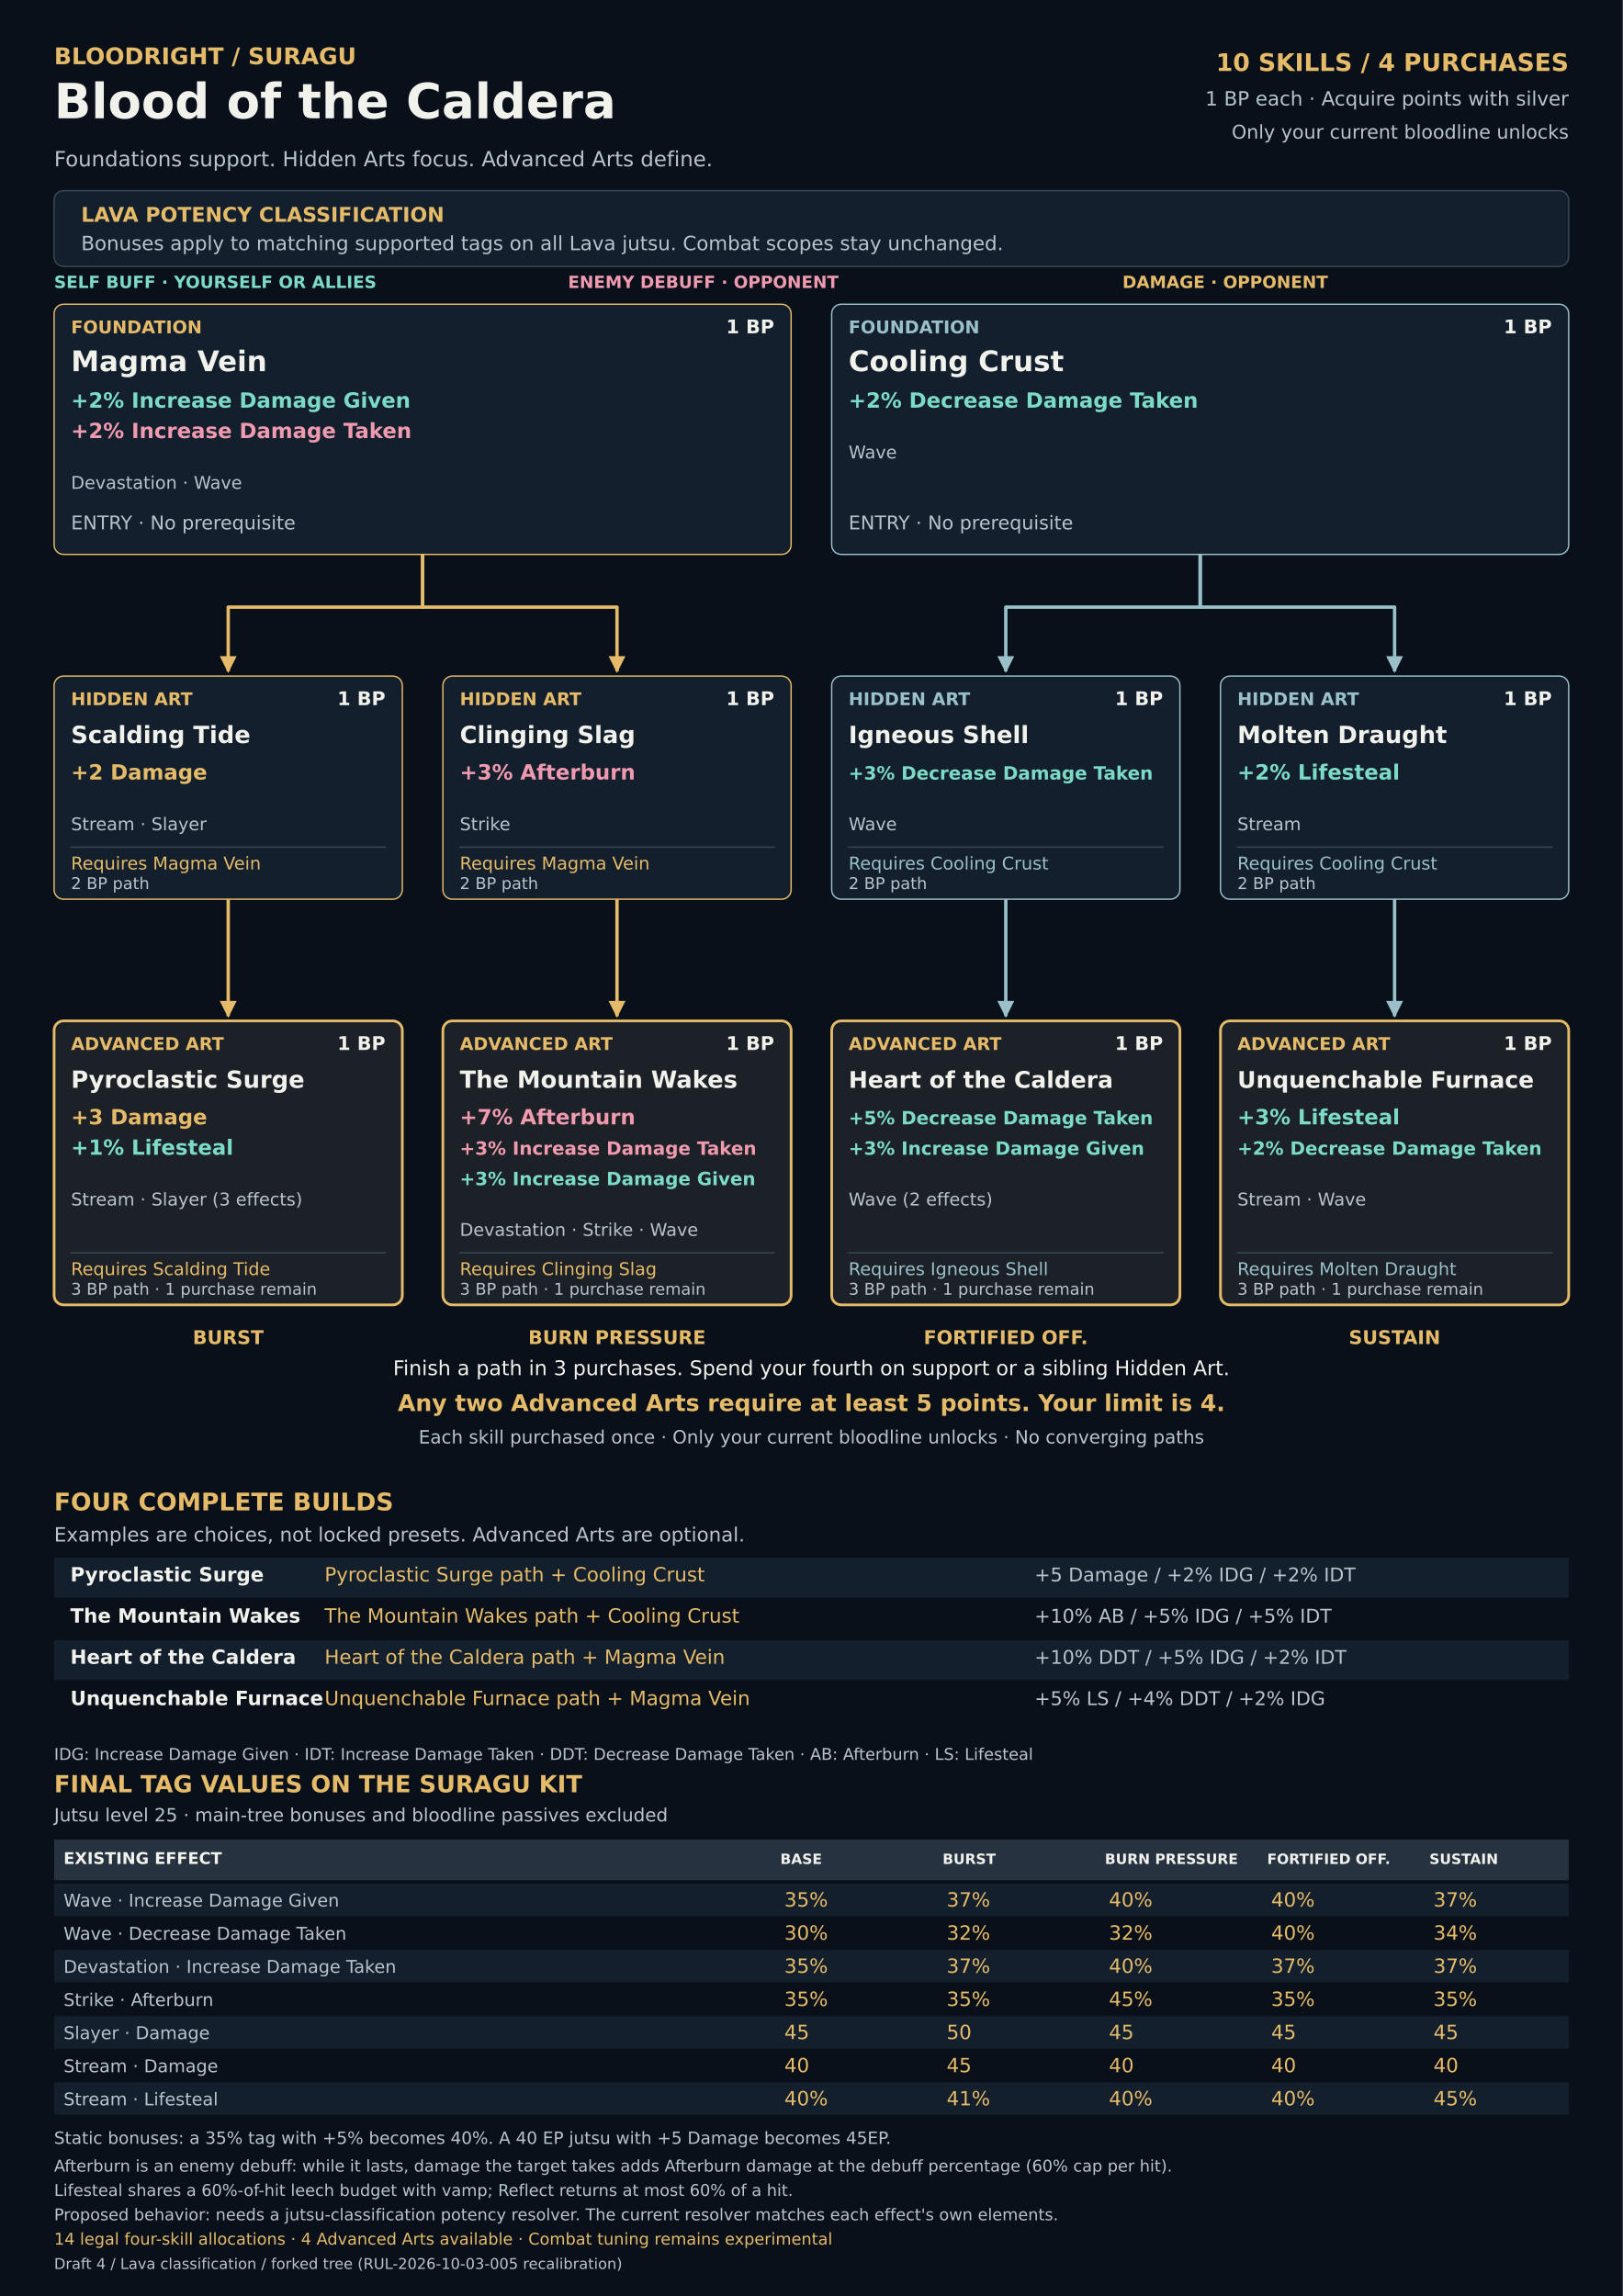
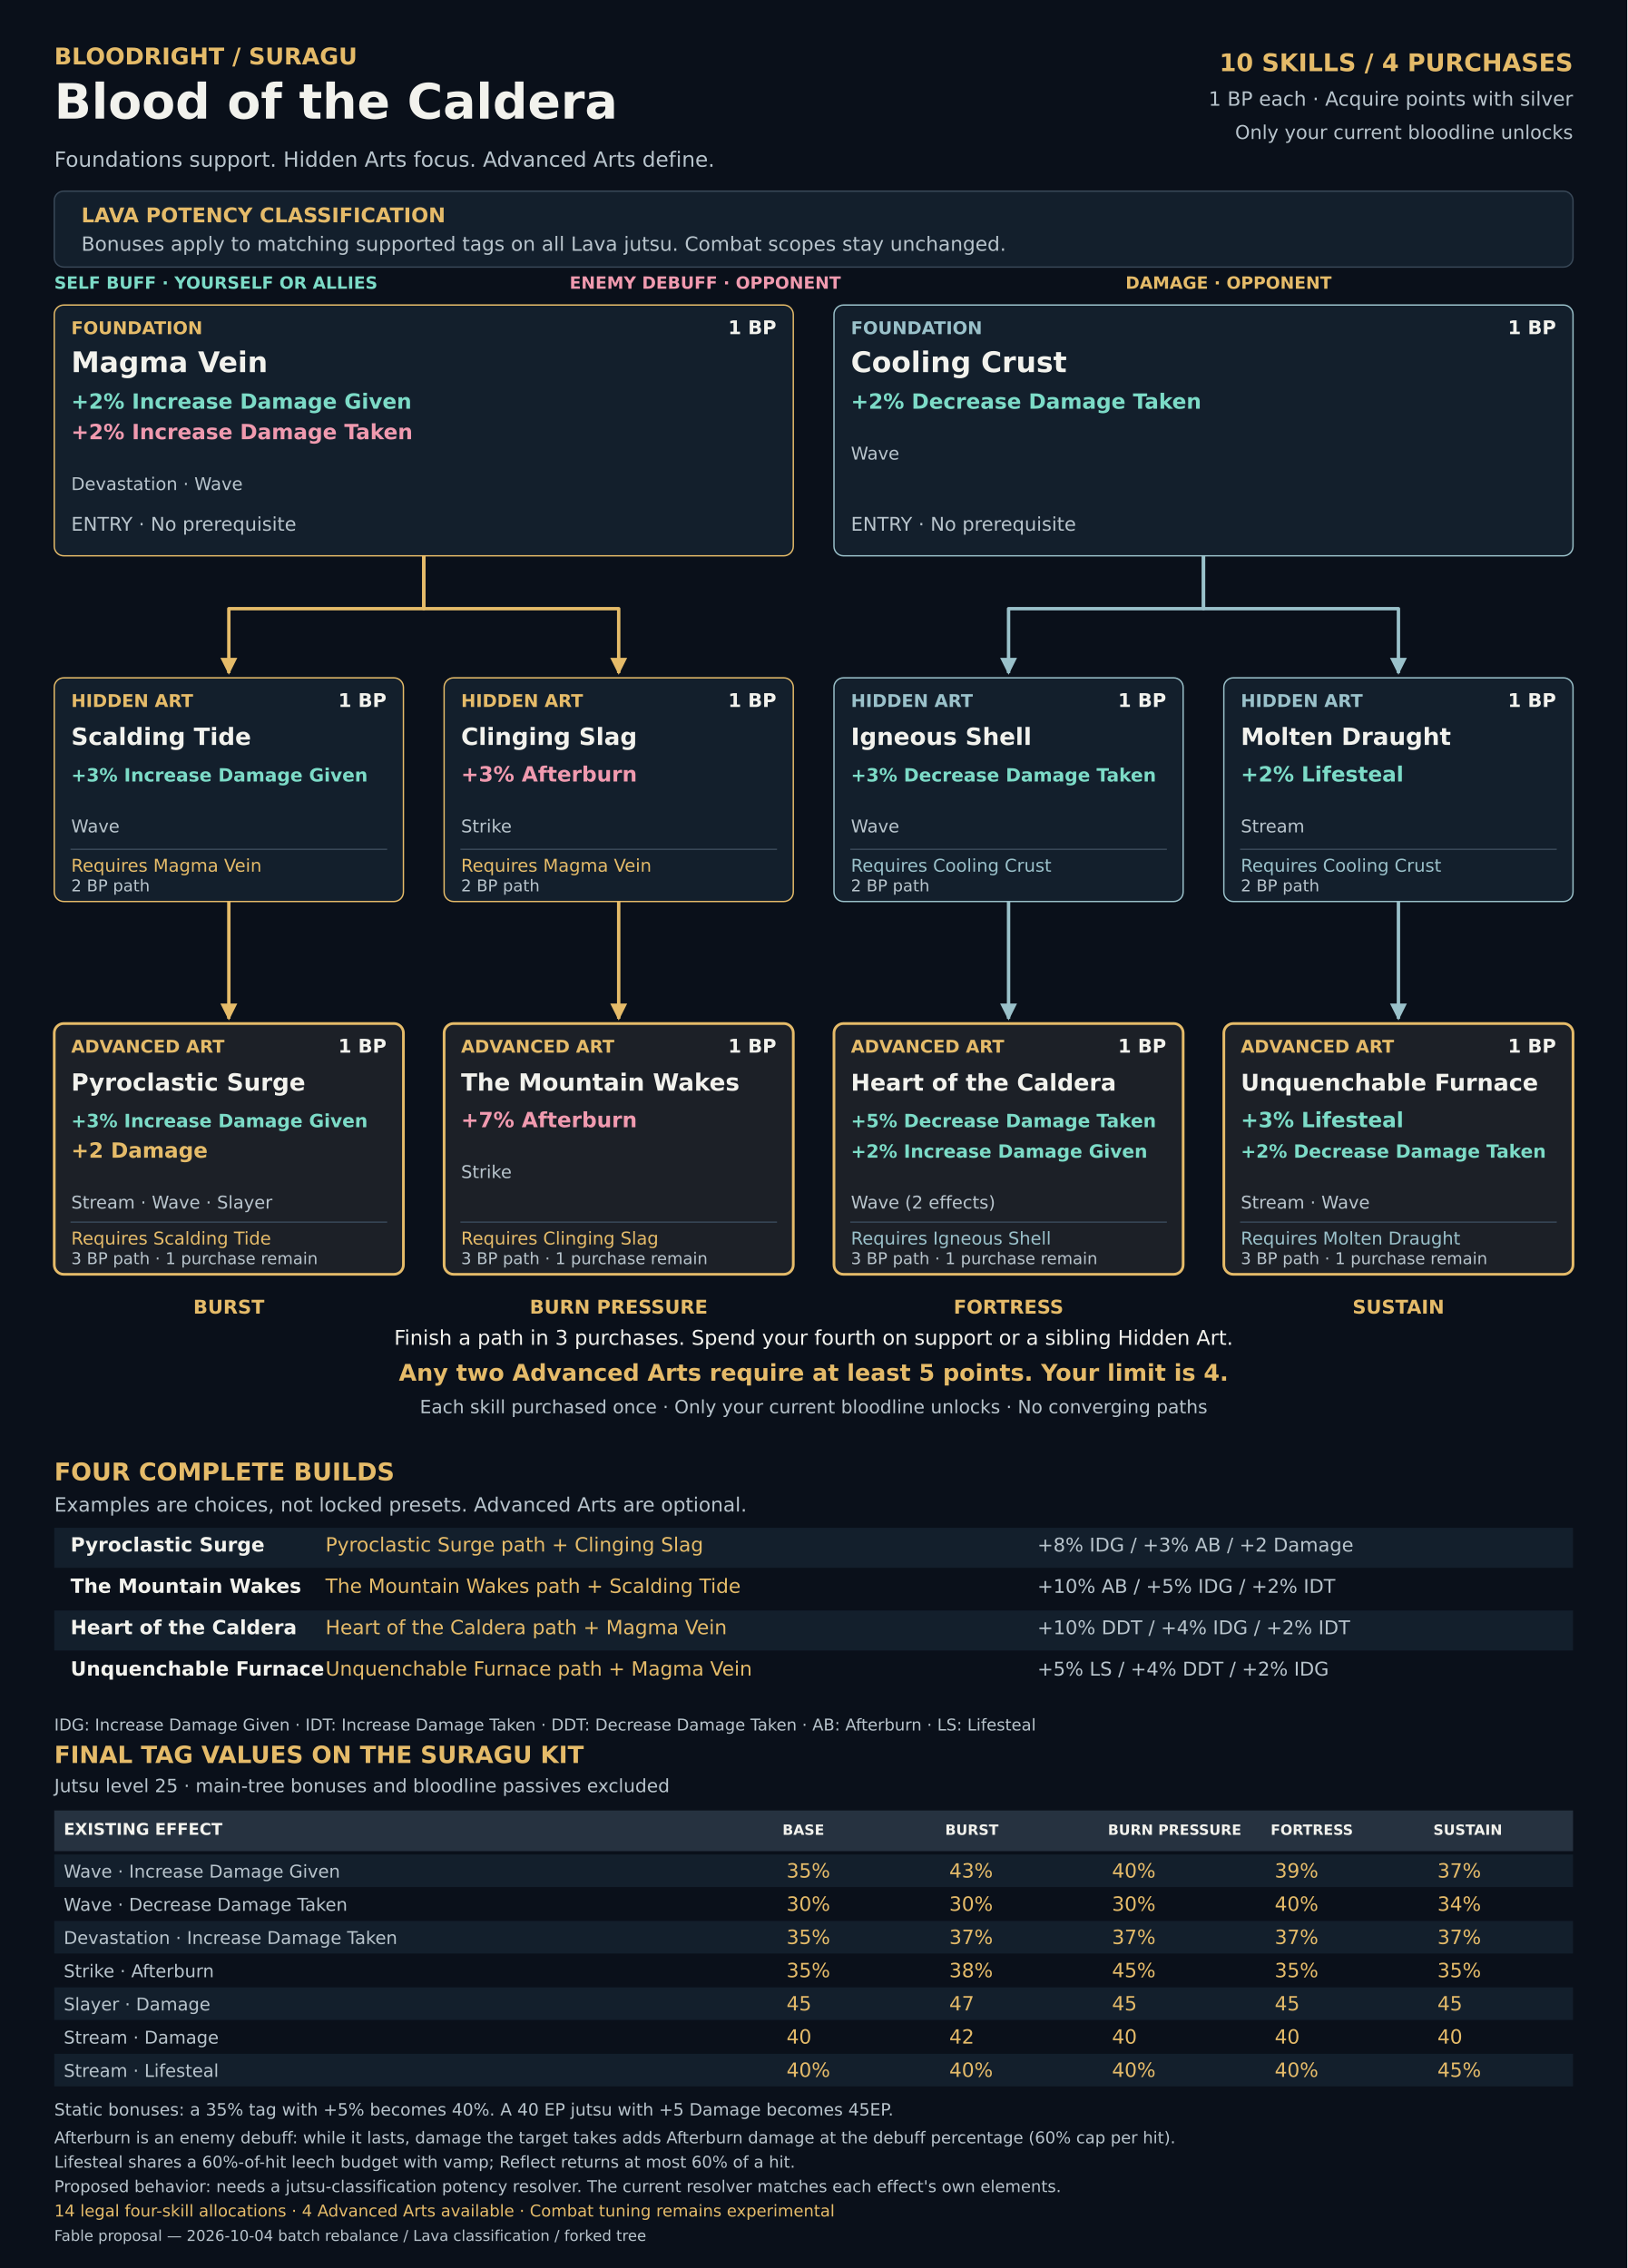
- <svg xmlns="http://www.w3.org/2000/svg" width="2400" height="3396" viewBox="0 0 2400 3396" role="img" aria-labelledby="title desc">
+ <svg xmlns="http://www.w3.org/2000/svg" width="2400" height="3346" viewBox="0 0 2400 3346" role="img" aria-labelledby="title desc">
  <defs>
    <marker id="arrow-0" viewBox="0 0 10 10" refX="9" refY="5" markerWidth="5" markerHeight="5" orient="auto">
      <path d="M0 0L10 5L0 10Z" fill="#e5bb69" />
    </marker>
    <marker id="arrow-1" viewBox="0 0 10 10" refX="9" refY="5" markerWidth="5" markerHeight="5" orient="auto">
      <path d="M0 0L10 5L0 10Z" fill="#9ac1ca" />
    </marker>
    <marker id="arrow-2" viewBox="0 0 10 10" refX="9" refY="5" markerWidth="5" markerHeight="5" orient="auto">
      <path d="M0 0L10 5L0 10Z" fill="#b8d98d" />
    </marker>
    <marker id="arrow-3" viewBox="0 0 10 10" refX="9" refY="5" markerWidth="5" markerHeight="5" orient="auto">
      <path d="M0 0L10 5L0 10Z" fill="#d9a6e0" />
    </marker>
  </defs>
  <g font-family="DejaVu Sans, sans-serif">
-     <rect x="0" y="0" width="2400" height="3396" rx="0" fill="#0a101a" />
+     <rect x="0" y="0" width="2400" height="3346" rx="0" fill="#0a101a" />
    <text x="80" y="95" font-size="34" font-weight="700" fill="#e5bb69" text-anchor="start">BLOODRIGHT / SURAGU</text>
    <text x="80" y="175" font-size="72" font-weight="700" fill="#f2f2ed" text-anchor="start">Blood of the Caldera</text>
    <text x="80" y="246" font-size="31" font-weight="400" fill="#b8c4cc" text-anchor="start">Foundations support. Hidden Arts focus. Advanced Arts define.</text>
    <text x="2320" y="105" font-size="36" font-weight="700" fill="#e5bb69" text-anchor="end">10 SKILLS  /  4 PURCHASES</text>
    <text x="2320" y="156" font-size="29" font-weight="400" fill="#b8c4cc" text-anchor="end">1 BP each · Acquire points with silver</text>
    <text x="2320" y="205" font-size="28" font-weight="400" fill="#b8c4cc" text-anchor="end">Only your current bloodline unlocks</text>
    <rect x="80" y="282" width="2240" height="112" rx="14" fill="#131f2c" stroke="#394858" stroke-width="2" />
    <text x="120" y="328" font-size="30" font-weight="700" fill="#e5bb69" text-anchor="start">LAVA POTENCY CLASSIFICATION</text>
    <text x="120" y="370" font-size="29" font-weight="400" fill="#b8c4cc" text-anchor="start">Bonuses apply to matching supported tags on all Lava jutsu. Combat scopes stay unchanged.</text>
    <text x="80" y="426" font-size="25" font-weight="700" fill="#7cdbc7" text-anchor="start">SELF BUFF · YOURSELF OR ALLIES</text>
    <text x="840" y="426" font-size="25" font-weight="700" fill="#f09aaf" text-anchor="start">ENEMY DEBUFF · OPPONENT</text>
    <text x="1660" y="426" font-size="25" font-weight="700" fill="#e5bb69" text-anchor="start">DAMAGE · OPPONENT</text>
    <path id="edge-02-03" data-from="02" data-to="03" d="M337.5 1330 V1503" fill="none" stroke="#e5bb69" stroke-width="5" stroke-linejoin="round" marker-end="url(#arrow-0)" />
    <path id="edge-04-05" data-from="04" data-to="05" d="M912.5 1330 V1503" fill="none" stroke="#e5bb69" stroke-width="5" stroke-linejoin="round" marker-end="url(#arrow-0)" />
    <path id="edge-01-02" data-from="01" data-to="02" d="M625 820 V898 H337.5 V993" fill="none" stroke="#e5bb69" stroke-width="5" stroke-linejoin="round" marker-end="url(#arrow-0)" />
    <path id="edge-01-04" data-from="01" data-to="04" d="M625 820 V898 H912.5 V993" fill="none" stroke="#e5bb69" stroke-width="5" stroke-linejoin="round" marker-end="url(#arrow-0)" />
    <path id="edge-07-08" data-from="07" data-to="08" d="M1487.5 1330 V1503" fill="none" stroke="#9ac1ca" stroke-width="5" stroke-linejoin="round" marker-end="url(#arrow-1)" />
    <path id="edge-09-10" data-from="09" data-to="10" d="M2062.5 1330 V1503" fill="none" stroke="#9ac1ca" stroke-width="5" stroke-linejoin="round" marker-end="url(#arrow-1)" />
    <path id="edge-06-07" data-from="06" data-to="07" d="M1775 820 V898 H1487.5 V993" fill="none" stroke="#9ac1ca" stroke-width="5" stroke-linejoin="round" marker-end="url(#arrow-1)" />
    <path id="edge-06-09" data-from="06" data-to="09" d="M1775 820 V898 H2062.5 V993" fill="none" stroke="#9ac1ca" stroke-width="5" stroke-linejoin="round" marker-end="url(#arrow-1)" />
    <g id="node-01" data-cost="1" data-prerequisites="" data-potency-classification="Lava">
      <rect x="80" y="450" width="1090" height="370" rx="14" fill="#131f2c" stroke="#e5bb69" stroke-width="2" />
      <text x="105.0" y="493" font-size="26" font-weight="700" fill="#e5bb69" text-anchor="start">FOUNDATION</text>
      <text x="1145.0" y="493" font-size="28" font-weight="700" fill="#f2f2ed" text-anchor="end">1 BP</text>
      <text x="105.0" y="549" font-size="42" font-weight="700" fill="#f2f2ed" text-anchor="start">Magma Vein</text>
      <text x="105.0" y="603" font-size="31" font-weight="700" fill="#7cdbc7" text-anchor="start">+2% Increase Damage Given</text>
      <text x="105.0" y="648" font-size="31" font-weight="700" fill="#f09aaf" text-anchor="start">+2% Increase Damage Taken</text>
      <text x="105.0" y="723" font-size="26" font-weight="400" fill="#b8c4cc" text-anchor="start">Devastation · Wave</text>
      <text x="105.0" y="783" font-size="28" font-weight="400" fill="#b8c4cc" text-anchor="start">ENTRY · No prerequisite</text>
    </g>
    <g id="node-06" data-cost="1" data-prerequisites="" data-potency-classification="Lava">
      <rect x="1230" y="450" width="1090" height="370" rx="14" fill="#131f2c" stroke="#9ac1ca" stroke-width="2" />
      <text x="1255.0" y="493" font-size="26" font-weight="700" fill="#9ac1ca" text-anchor="start">FOUNDATION</text>
      <text x="2295.0" y="493" font-size="28" font-weight="700" fill="#f2f2ed" text-anchor="end">1 BP</text>
      <text x="1255.0" y="549" font-size="42" font-weight="700" fill="#f2f2ed" text-anchor="start">Cooling Crust</text>
      <text x="1255.0" y="603" font-size="31" font-weight="700" fill="#7cdbc7" text-anchor="start">+2% Decrease Damage Taken</text>
      <text x="1255.0" y="678" font-size="26" font-weight="400" fill="#b8c4cc" text-anchor="start">Wave</text>
      <text x="1255.0" y="783" font-size="28" font-weight="400" fill="#b8c4cc" text-anchor="start">ENTRY · No prerequisite</text>
    </g>
    <g id="node-02" data-cost="1" data-prerequisites="01" data-potency-classification="Lava">
      <rect x="80" y="1000" width="515" height="330" rx="14" fill="#131f2c" stroke="#e5bb69" stroke-width="2" />
      <text x="105.0" y="1043" font-size="26" font-weight="700" fill="#e5bb69" text-anchor="start">HIDDEN ART</text>
      <text x="570.0" y="1043" font-size="28" font-weight="700" fill="#f2f2ed" text-anchor="end">1 BP</text>
      <text x="105.0" y="1099" font-size="35" font-weight="700" fill="#f2f2ed" text-anchor="start">Scalding Tide</text>
-       <text x="105.0" y="1153" font-size="31" font-weight="700" fill="#e5bb69" text-anchor="start">+2 Damage</text>
-       <text x="105.0" y="1228" font-size="26" font-weight="400" fill="#b8c4cc" text-anchor="start">Stream · Slayer</text>
+       <text x="105.0" y="1153" font-size="27" font-weight="700" fill="#7cdbc7" text-anchor="start">+3% Increase Damage Given</text>
+       <text x="105.0" y="1228" font-size="26" font-weight="400" fill="#b8c4cc" text-anchor="start">Wave</text>
      <path d="M104 1253 L571 1253" fill="none" stroke="#394858" stroke-width="2" />
      <text x="105.0" y="1286" font-size="26" font-weight="400" fill="#e5bb69" text-anchor="start">Requires Magma Vein</text>
      <text x="105.0" y="1315" font-size="24" font-weight="400" fill="#b8c4cc" text-anchor="start">2 BP path</text>
    </g>
    <g id="node-04" data-cost="1" data-prerequisites="01" data-potency-classification="Lava">
      <rect x="655" y="1000" width="515" height="330" rx="14" fill="#131f2c" stroke="#e5bb69" stroke-width="2" />
      <text x="680.0" y="1043" font-size="26" font-weight="700" fill="#e5bb69" text-anchor="start">HIDDEN ART</text>
      <text x="1145.0" y="1043" font-size="28" font-weight="700" fill="#f2f2ed" text-anchor="end">1 BP</text>
      <text x="680.0" y="1099" font-size="35" font-weight="700" fill="#f2f2ed" text-anchor="start">Clinging Slag</text>
      <text x="680.0" y="1153" font-size="31" font-weight="700" fill="#f09aaf" text-anchor="start">+3% Afterburn</text>
      <text x="680.0" y="1228" font-size="26" font-weight="400" fill="#b8c4cc" text-anchor="start">Strike</text>
      <path d="M679 1253 L1146 1253" fill="none" stroke="#394858" stroke-width="2" />
      <text x="680.0" y="1286" font-size="26" font-weight="400" fill="#e5bb69" text-anchor="start">Requires Magma Vein</text>
      <text x="680.0" y="1315" font-size="24" font-weight="400" fill="#b8c4cc" text-anchor="start">2 BP path</text>
    </g>
    <g id="node-07" data-cost="1" data-prerequisites="06" data-potency-classification="Lava">
      <rect x="1230" y="1000" width="515" height="330" rx="14" fill="#131f2c" stroke="#9ac1ca" stroke-width="2" />
      <text x="1255.0" y="1043" font-size="26" font-weight="700" fill="#9ac1ca" text-anchor="start">HIDDEN ART</text>
      <text x="1720.0" y="1043" font-size="28" font-weight="700" fill="#f2f2ed" text-anchor="end">1 BP</text>
      <text x="1255.0" y="1099" font-size="35" font-weight="700" fill="#f2f2ed" text-anchor="start">Igneous Shell</text>
      <text x="1255.0" y="1153" font-size="27" font-weight="700" fill="#7cdbc7" text-anchor="start">+3% Decrease Damage Taken</text>
      <text x="1255.0" y="1228" font-size="26" font-weight="400" fill="#b8c4cc" text-anchor="start">Wave</text>
      <path d="M1254 1253 L1721 1253" fill="none" stroke="#394858" stroke-width="2" />
      <text x="1255.0" y="1286" font-size="26" font-weight="400" fill="#9ac1ca" text-anchor="start">Requires Cooling Crust</text>
      <text x="1255.0" y="1315" font-size="24" font-weight="400" fill="#b8c4cc" text-anchor="start">2 BP path</text>
    </g>
    <g id="node-09" data-cost="1" data-prerequisites="06" data-potency-classification="Lava">
      <rect x="1805" y="1000" width="515" height="330" rx="14" fill="#131f2c" stroke="#9ac1ca" stroke-width="2" />
      <text x="1830.0" y="1043" font-size="26" font-weight="700" fill="#9ac1ca" text-anchor="start">HIDDEN ART</text>
      <text x="2295.0" y="1043" font-size="28" font-weight="700" fill="#f2f2ed" text-anchor="end">1 BP</text>
      <text x="1830.0" y="1099" font-size="35" font-weight="700" fill="#f2f2ed" text-anchor="start">Molten Draught</text>
      <text x="1830.0" y="1153" font-size="31" font-weight="700" fill="#7cdbc7" text-anchor="start">+2% Lifesteal</text>
      <text x="1830.0" y="1228" font-size="26" font-weight="400" fill="#b8c4cc" text-anchor="start">Stream</text>
      <path d="M1829 1253 L2296 1253" fill="none" stroke="#394858" stroke-width="2" />
      <text x="1830.0" y="1286" font-size="26" font-weight="400" fill="#9ac1ca" text-anchor="start">Requires Cooling Crust</text>
      <text x="1830.0" y="1315" font-size="24" font-weight="400" fill="#b8c4cc" text-anchor="start">2 BP path</text>
    </g>
    <g id="node-03" data-cost="1" data-prerequisites="02" data-potency-classification="Lava">
-       <rect x="80" y="1510" width="515" height="420" rx="14" fill="#1c2027" stroke="#e5bb69" stroke-width="4" />
+       <rect x="80" y="1510" width="515" height="370" rx="14" fill="#1c2027" stroke="#e5bb69" stroke-width="4" />
      <text x="105.0" y="1553" font-size="26" font-weight="700" fill="#e5bb69" text-anchor="start">ADVANCED ART</text>
      <text x="570.0" y="1553" font-size="28" font-weight="700" fill="#f2f2ed" text-anchor="end">1 BP</text>
      <text x="105.0" y="1609" font-size="35" font-weight="700" fill="#f2f2ed" text-anchor="start">Pyroclastic Surge</text>
-       <text x="105.0" y="1663" font-size="31" font-weight="700" fill="#e5bb69" text-anchor="start">+3 Damage</text>
-       <text x="105.0" y="1708" font-size="31" font-weight="700" fill="#7cdbc7" text-anchor="start">+1% Lifesteal</text>
-       <text x="105.0" y="1783" font-size="26" font-weight="400" fill="#b8c4cc" text-anchor="start">Stream · Slayer (3 effects)</text>
-       <path d="M104 1853 L571 1853" fill="none" stroke="#394858" stroke-width="2" />
-       <text x="105.0" y="1886" font-size="26" font-weight="400" fill="#e5bb69" text-anchor="start">Requires Scalding Tide</text>
-       <text x="105.0" y="1915" font-size="24" font-weight="400" fill="#b8c4cc" text-anchor="start">3 BP path · 1 purchase remain</text>
+       <text x="105.0" y="1663" font-size="27" font-weight="700" fill="#7cdbc7" text-anchor="start">+3% Increase Damage Given</text>
+       <text x="105.0" y="1708" font-size="31" font-weight="700" fill="#e5bb69" text-anchor="start">+2 Damage</text>
+       <text x="105.0" y="1783" font-size="26" font-weight="400" fill="#b8c4cc" text-anchor="start">Stream · Wave · Slayer</text>
+       <path d="M104 1803 L571 1803" fill="none" stroke="#394858" stroke-width="2" />
+       <text x="105.0" y="1836" font-size="26" font-weight="400" fill="#e5bb69" text-anchor="start">Requires Scalding Tide</text>
+       <text x="105.0" y="1865" font-size="24" font-weight="400" fill="#b8c4cc" text-anchor="start">3 BP path · 1 purchase remain</text>
    </g>
    <g id="node-05" data-cost="1" data-prerequisites="04" data-potency-classification="Lava">
-       <rect x="655" y="1510" width="515" height="420" rx="14" fill="#1c2027" stroke="#e5bb69" stroke-width="4" />
+       <rect x="655" y="1510" width="515" height="370" rx="14" fill="#1c2027" stroke="#e5bb69" stroke-width="4" />
      <text x="680.0" y="1553" font-size="26" font-weight="700" fill="#e5bb69" text-anchor="start">ADVANCED ART</text>
      <text x="1145.0" y="1553" font-size="28" font-weight="700" fill="#f2f2ed" text-anchor="end">1 BP</text>
      <text x="680.0" y="1609" font-size="35" font-weight="700" fill="#f2f2ed" text-anchor="start">The Mountain Wakes</text>
      <text x="680.0" y="1663" font-size="31" font-weight="700" fill="#f09aaf" text-anchor="start">+7% Afterburn</text>
-       <text x="680.0" y="1708" font-size="27" font-weight="700" fill="#f09aaf" text-anchor="start">+3% Increase Damage Taken</text>
-       <text x="680.0" y="1753" font-size="27" font-weight="700" fill="#7cdbc7" text-anchor="start">+3% Increase Damage Given</text>
-       <text x="680.0" y="1828" font-size="26" font-weight="400" fill="#b8c4cc" text-anchor="start">Devastation · Strike · Wave</text>
-       <path d="M679 1853 L1146 1853" fill="none" stroke="#394858" stroke-width="2" />
-       <text x="680.0" y="1886" font-size="26" font-weight="400" fill="#e5bb69" text-anchor="start">Requires Clinging Slag</text>
-       <text x="680.0" y="1915" font-size="24" font-weight="400" fill="#b8c4cc" text-anchor="start">3 BP path · 1 purchase remain</text>
+       <text x="680.0" y="1738" font-size="26" font-weight="400" fill="#b8c4cc" text-anchor="start">Strike</text>
+       <path d="M679 1803 L1146 1803" fill="none" stroke="#394858" stroke-width="2" />
+       <text x="680.0" y="1836" font-size="26" font-weight="400" fill="#e5bb69" text-anchor="start">Requires Clinging Slag</text>
+       <text x="680.0" y="1865" font-size="24" font-weight="400" fill="#b8c4cc" text-anchor="start">3 BP path · 1 purchase remain</text>
    </g>
    <g id="node-08" data-cost="1" data-prerequisites="07" data-potency-classification="Lava">
-       <rect x="1230" y="1510" width="515" height="420" rx="14" fill="#1c2027" stroke="#e5bb69" stroke-width="4" />
+       <rect x="1230" y="1510" width="515" height="370" rx="14" fill="#1c2027" stroke="#e5bb69" stroke-width="4" />
      <text x="1255.0" y="1553" font-size="26" font-weight="700" fill="#e5bb69" text-anchor="start">ADVANCED ART</text>
      <text x="1720.0" y="1553" font-size="28" font-weight="700" fill="#f2f2ed" text-anchor="end">1 BP</text>
      <text x="1255.0" y="1609" font-size="34" font-weight="700" fill="#f2f2ed" text-anchor="start">Heart of the Caldera</text>
      <text x="1255.0" y="1663" font-size="27" font-weight="700" fill="#7cdbc7" text-anchor="start">+5% Decrease Damage Taken</text>
-       <text x="1255.0" y="1708" font-size="27" font-weight="700" fill="#7cdbc7" text-anchor="start">+3% Increase Damage Given</text>
+       <text x="1255.0" y="1708" font-size="27" font-weight="700" fill="#7cdbc7" text-anchor="start">+2% Increase Damage Given</text>
      <text x="1255.0" y="1783" font-size="26" font-weight="400" fill="#b8c4cc" text-anchor="start">Wave (2 effects)</text>
-       <path d="M1254 1853 L1721 1853" fill="none" stroke="#394858" stroke-width="2" />
-       <text x="1255.0" y="1886" font-size="26" font-weight="400" fill="#9ac1ca" text-anchor="start">Requires Igneous Shell</text>
-       <text x="1255.0" y="1915" font-size="24" font-weight="400" fill="#b8c4cc" text-anchor="start">3 BP path · 1 purchase remain</text>
+       <path d="M1254 1803 L1721 1803" fill="none" stroke="#394858" stroke-width="2" />
+       <text x="1255.0" y="1836" font-size="26" font-weight="400" fill="#9ac1ca" text-anchor="start">Requires Igneous Shell</text>
+       <text x="1255.0" y="1865" font-size="24" font-weight="400" fill="#b8c4cc" text-anchor="start">3 BP path · 1 purchase remain</text>
    </g>
    <g id="node-10" data-cost="1" data-prerequisites="09" data-potency-classification="Lava">
-       <rect x="1805" y="1510" width="515" height="420" rx="14" fill="#1c2027" stroke="#e5bb69" stroke-width="4" />
+       <rect x="1805" y="1510" width="515" height="370" rx="14" fill="#1c2027" stroke="#e5bb69" stroke-width="4" />
      <text x="1830.0" y="1553" font-size="26" font-weight="700" fill="#e5bb69" text-anchor="start">ADVANCED ART</text>
      <text x="2295.0" y="1553" font-size="28" font-weight="700" fill="#f2f2ed" text-anchor="end">1 BP</text>
      <text x="1830.0" y="1609" font-size="34" font-weight="700" fill="#f2f2ed" text-anchor="start">Unquenchable Furnace</text>
      <text x="1830.0" y="1663" font-size="31" font-weight="700" fill="#7cdbc7" text-anchor="start">+3% Lifesteal</text>
      <text x="1830.0" y="1708" font-size="27" font-weight="700" fill="#7cdbc7" text-anchor="start">+2% Decrease Damage Taken</text>
      <text x="1830.0" y="1783" font-size="26" font-weight="400" fill="#b8c4cc" text-anchor="start">Stream · Wave</text>
-       <path d="M1829 1853 L2296 1853" fill="none" stroke="#394858" stroke-width="2" />
-       <text x="1830.0" y="1886" font-size="26" font-weight="400" fill="#9ac1ca" text-anchor="start">Requires Molten Draught</text>
-       <text x="1830.0" y="1915" font-size="24" font-weight="400" fill="#b8c4cc" text-anchor="start">3 BP path · 1 purchase remain</text>
-     </g>
-     <text x="337.5" y="1988" font-size="28" font-weight="700" fill="#e5bb69" text-anchor="middle">BURST</text>
-     <text x="912.5" y="1988" font-size="28" font-weight="700" fill="#e5bb69" text-anchor="middle">BURN PRESSURE</text>
-     <text x="1487.5" y="1988" font-size="28" font-weight="700" fill="#e5bb69" text-anchor="middle">FORTIFIED OFF.</text>
-     <text x="2062.5" y="1988" font-size="28" font-weight="700" fill="#e5bb69" text-anchor="middle">SUSTAIN</text>
-     <text x="1200.0" y="2034" font-size="30" font-weight="400" fill="#f2f2ed" text-anchor="middle">Finish a path in 3 purchases. Spend your fourth on support or a sibling Hidden Art.</text>
-     <text x="1200.0" y="2087" font-size="34" font-weight="700" fill="#e5bb69" text-anchor="middle">Any two Advanced Arts require at least 5 points. Your limit is 4.</text>
-     <text x="1200.0" y="2135" font-size="27" font-weight="400" fill="#b8c4cc" text-anchor="middle">Each skill purchased once · Only your current bloodline unlocks · No converging paths</text>
-     <text x="80" y="2234" font-size="36" font-weight="700" fill="#e5bb69" text-anchor="start">FOUR COMPLETE BUILDS</text>
-     <text x="80" y="2280" font-size="29" font-weight="400" fill="#b8c4cc" text-anchor="start">Examples are choices, not locked presets. Advanced Arts are optional.</text>
-     <rect x="80" y="2304" width="2240" height="59" rx="0" fill="#131f2c" />
-     <text x="104" y="2339" font-size="29" font-weight="700" fill="#f2f2ed" text-anchor="start">Pyroclastic Surge</text>
-     <text x="480" y="2339" font-size="29" font-weight="400" fill="#e5bb69" text-anchor="start">Pyroclastic Surge path + Cooling Crust</text>
-     <text x="1530" y="2339" font-size="28" font-weight="400" fill="#b8c4cc" text-anchor="start">+5 Damage / +2% IDG / +2% IDT</text>
-     <rect x="80" y="2365" width="2240" height="59" rx="0" fill="#0a101a" />
-     <text x="104" y="2400" font-size="29" font-weight="700" fill="#f2f2ed" text-anchor="start">The Mountain Wakes</text>
-     <text x="480" y="2400" font-size="29" font-weight="400" fill="#e5bb69" text-anchor="start">The Mountain Wakes path + Cooling Crust</text>
-     <text x="1530" y="2400" font-size="28" font-weight="400" fill="#b8c4cc" text-anchor="start">+10% AB / +5% IDG / +5% IDT</text>
-     <rect x="80" y="2426" width="2240" height="59" rx="0" fill="#131f2c" />
-     <text x="104" y="2461" font-size="29" font-weight="700" fill="#f2f2ed" text-anchor="start">Heart of the Caldera</text>
-     <text x="480" y="2461" font-size="29" font-weight="400" fill="#e5bb69" text-anchor="start">Heart of the Caldera path + Magma Vein</text>
-     <text x="1530" y="2461" font-size="28" font-weight="400" fill="#b8c4cc" text-anchor="start">+10% DDT / +5% IDG / +2% IDT</text>
-     <rect x="80" y="2487" width="2240" height="59" rx="0" fill="#0a101a" />
-     <text x="104" y="2522" font-size="29" font-weight="700" fill="#f2f2ed" text-anchor="start">Unquenchable Furnace</text>
-     <text x="480" y="2522" font-size="29" font-weight="400" fill="#e5bb69" text-anchor="start">Unquenchable Furnace path + Magma Vein</text>
-     <text x="1530" y="2522" font-size="28" font-weight="400" fill="#b8c4cc" text-anchor="start">+5% LS / +4% DDT / +2% IDG</text>
-     <text x="80" y="2603" font-size="24" font-weight="400" fill="#b8c4cc" text-anchor="start">IDG: Increase Damage Given · IDT: Increase Damage Taken · DDT: Decrease Damage Taken · AB: Afterburn · LS: Lifesteal</text>
-     <text x="80" y="2651" font-size="35" font-weight="700" fill="#e5bb69" text-anchor="start">FINAL TAG VALUES ON THE SURAGU KIT</text>
-     <text x="80" y="2694" font-size="27" font-weight="400" fill="#b8c4cc" text-anchor="start">Jutsu level 25 · main-tree bonuses and bloodline passives excluded</text>
-     <rect x="80" y="2721" width="2240" height="60" rx="0" fill="#263240" />
-     <text x="94" y="2757" font-size="24" font-weight="700" fill="#f2f2ed" text-anchor="start">EXISTING EFFECT</text>
-     <text x="1154.0" y="2757" font-size="21" font-weight="700" fill="#f2f2ed" text-anchor="start">BASE</text>
-     <text x="1394.0" y="2757" font-size="21" font-weight="700" fill="#f2f2ed" text-anchor="start">BURST</text>
-     <text x="1634.0" y="2757" font-size="21" font-weight="700" fill="#f2f2ed" text-anchor="start">BURN PRESSURE</text>
-     <text x="1874.0" y="2757" font-size="21" font-weight="700" fill="#f2f2ed" text-anchor="start">FORTIFIED OFF.</text>
-     <text x="2114.0" y="2757" font-size="21" font-weight="700" fill="#f2f2ed" text-anchor="start">SUSTAIN</text>
-     <rect x="80" y="2786" width="2240" height="48" rx="0" fill="#131f2c" />
-     <text x="94" y="2820" font-size="26" font-weight="400" fill="#b8c4cc" text-anchor="start">Wave · Increase Damage Given</text>
-     <text x="1160.0" y="2820" font-size="29" font-weight="400" fill="#e5bb69" text-anchor="start">35%</text>
-     <text x="1400.0" y="2820" font-size="29" font-weight="400" fill="#e5bb69" text-anchor="start">37%</text>
-     <text x="1640.0" y="2820" font-size="29" font-weight="400" fill="#e5bb69" text-anchor="start">40%</text>
-     <text x="1880.0" y="2820" font-size="29" font-weight="400" fill="#e5bb69" text-anchor="start">40%</text>
-     <text x="2120.0" y="2820" font-size="29" font-weight="400" fill="#e5bb69" text-anchor="start">37%</text>
-     <text x="94" y="2869" font-size="26" font-weight="400" fill="#b8c4cc" text-anchor="start">Wave · Decrease Damage Taken</text>
-     <text x="1160.0" y="2869" font-size="29" font-weight="400" fill="#e5bb69" text-anchor="start">30%</text>
-     <text x="1400.0" y="2869" font-size="29" font-weight="400" fill="#e5bb69" text-anchor="start">32%</text>
-     <text x="1640.0" y="2869" font-size="29" font-weight="400" fill="#e5bb69" text-anchor="start">32%</text>
-     <text x="1880.0" y="2869" font-size="29" font-weight="400" fill="#e5bb69" text-anchor="start">40%</text>
-     <text x="2120.0" y="2869" font-size="29" font-weight="400" fill="#e5bb69" text-anchor="start">34%</text>
-     <rect x="80" y="2884" width="2240" height="48" rx="0" fill="#131f2c" />
-     <text x="94" y="2918" font-size="26" font-weight="400" fill="#b8c4cc" text-anchor="start">Devastation · Increase Damage Taken</text>
-     <text x="1160.0" y="2918" font-size="29" font-weight="400" fill="#e5bb69" text-anchor="start">35%</text>
-     <text x="1400.0" y="2918" font-size="29" font-weight="400" fill="#e5bb69" text-anchor="start">37%</text>
-     <text x="1640.0" y="2918" font-size="29" font-weight="400" fill="#e5bb69" text-anchor="start">40%</text>
-     <text x="1880.0" y="2918" font-size="29" font-weight="400" fill="#e5bb69" text-anchor="start">37%</text>
-     <text x="2120.0" y="2918" font-size="29" font-weight="400" fill="#e5bb69" text-anchor="start">37%</text>
-     <text x="94" y="2967" font-size="26" font-weight="400" fill="#b8c4cc" text-anchor="start">Strike · Afterburn</text>
-     <text x="1160.0" y="2967" font-size="29" font-weight="400" fill="#e5bb69" text-anchor="start">35%</text>
-     <text x="1400.0" y="2967" font-size="29" font-weight="400" fill="#e5bb69" text-anchor="start">35%</text>
-     <text x="1640.0" y="2967" font-size="29" font-weight="400" fill="#e5bb69" text-anchor="start">45%</text>
-     <text x="1880.0" y="2967" font-size="29" font-weight="400" fill="#e5bb69" text-anchor="start">35%</text>
-     <text x="2120.0" y="2967" font-size="29" font-weight="400" fill="#e5bb69" text-anchor="start">35%</text>
-     <rect x="80" y="2982" width="2240" height="48" rx="0" fill="#131f2c" />
-     <text x="94" y="3016" font-size="26" font-weight="400" fill="#b8c4cc" text-anchor="start">Slayer · Damage</text>
-     <text x="1160.0" y="3016" font-size="29" font-weight="400" fill="#e5bb69" text-anchor="start">45</text>
-     <text x="1400.0" y="3016" font-size="29" font-weight="400" fill="#e5bb69" text-anchor="start">50</text>
-     <text x="1640.0" y="3016" font-size="29" font-weight="400" fill="#e5bb69" text-anchor="start">45</text>
-     <text x="1880.0" y="3016" font-size="29" font-weight="400" fill="#e5bb69" text-anchor="start">45</text>
-     <text x="2120.0" y="3016" font-size="29" font-weight="400" fill="#e5bb69" text-anchor="start">45</text>
-     <text x="94" y="3065" font-size="26" font-weight="400" fill="#b8c4cc" text-anchor="start">Stream · Damage</text>
-     <text x="1160.0" y="3065" font-size="29" font-weight="400" fill="#e5bb69" text-anchor="start">40</text>
-     <text x="1400.0" y="3065" font-size="29" font-weight="400" fill="#e5bb69" text-anchor="start">45</text>
-     <text x="1640.0" y="3065" font-size="29" font-weight="400" fill="#e5bb69" text-anchor="start">40</text>
-     <text x="1880.0" y="3065" font-size="29" font-weight="400" fill="#e5bb69" text-anchor="start">40</text>
-     <text x="2120.0" y="3065" font-size="29" font-weight="400" fill="#e5bb69" text-anchor="start">40</text>
-     <rect x="80" y="3080" width="2240" height="48" rx="0" fill="#131f2c" />
-     <text x="94" y="3114" font-size="26" font-weight="400" fill="#b8c4cc" text-anchor="start">Stream · Lifesteal</text>
-     <text x="1160.0" y="3114" font-size="29" font-weight="400" fill="#e5bb69" text-anchor="start">40%</text>
-     <text x="1400.0" y="3114" font-size="29" font-weight="400" fill="#e5bb69" text-anchor="start">41%</text>
-     <text x="1640.0" y="3114" font-size="29" font-weight="400" fill="#e5bb69" text-anchor="start">40%</text>
-     <text x="1880.0" y="3114" font-size="29" font-weight="400" fill="#e5bb69" text-anchor="start">40%</text>
-     <text x="2120.0" y="3114" font-size="29" font-weight="400" fill="#e5bb69" text-anchor="start">45%</text>
-     <text x="80" y="3171" font-size="25" font-weight="400" fill="#b8c4cc" text-anchor="start">Static bonuses: a 35% tag with +5% becomes 40%. A 40 EP jutsu with +5 Damage becomes 45EP.</text>
-     <text x="80" y="3212" font-size="24" font-weight="400" fill="#b8c4cc" text-anchor="start">Afterburn is an enemy debuff: while it lasts, damage the target takes adds Afterburn damage at the debuff percentage (60% cap per hit).</text>
-     <text x="80" y="3248" font-size="24" font-weight="400" fill="#b8c4cc" text-anchor="start">Lifesteal shares a 60%-of-hit leech budget with vamp; Reflect returns at most 60% of a hit.</text>
-     <text x="80" y="3284" font-size="24" font-weight="400" fill="#b8c4cc" text-anchor="start">Proposed behavior: needs a jutsu-classification potency resolver. The current resolver matches each effect's own elements.</text>
-     <text x="80" y="3320" font-size="24" font-weight="400" fill="#e5bb69" text-anchor="start">14 legal four-skill allocations · 4 Advanced Arts available · Combat tuning remains experimental</text>
-     <text x="80" y="3356" font-size="22" font-weight="400" fill="#b8c4cc" text-anchor="start">Draft 4 / Lava classification / forked tree (RUL-2026-10-03-005 recalibration)</text>
+       <path d="M1829 1803 L2296 1803" fill="none" stroke="#394858" stroke-width="2" />
+       <text x="1830.0" y="1836" font-size="26" font-weight="400" fill="#9ac1ca" text-anchor="start">Requires Molten Draught</text>
+       <text x="1830.0" y="1865" font-size="24" font-weight="400" fill="#b8c4cc" text-anchor="start">3 BP path · 1 purchase remain</text>
+     </g>
+     <text x="337.5" y="1938" font-size="28" font-weight="700" fill="#e5bb69" text-anchor="middle">BURST</text>
+     <text x="912.5" y="1938" font-size="28" font-weight="700" fill="#e5bb69" text-anchor="middle">BURN PRESSURE</text>
+     <text x="1487.5" y="1938" font-size="28" font-weight="700" fill="#e5bb69" text-anchor="middle">FORTRESS</text>
+     <text x="2062.5" y="1938" font-size="28" font-weight="700" fill="#e5bb69" text-anchor="middle">SUSTAIN</text>
+     <text x="1200.0" y="1984" font-size="30" font-weight="400" fill="#f2f2ed" text-anchor="middle">Finish a path in 3 purchases. Spend your fourth on support or a sibling Hidden Art.</text>
+     <text x="1200.0" y="2037" font-size="34" font-weight="700" fill="#e5bb69" text-anchor="middle">Any two Advanced Arts require at least 5 points. Your limit is 4.</text>
+     <text x="1200.0" y="2085" font-size="27" font-weight="400" fill="#b8c4cc" text-anchor="middle">Each skill purchased once · Only your current bloodline unlocks · No converging paths</text>
+     <text x="80" y="2184" font-size="36" font-weight="700" fill="#e5bb69" text-anchor="start">FOUR COMPLETE BUILDS</text>
+     <text x="80" y="2230" font-size="29" font-weight="400" fill="#b8c4cc" text-anchor="start">Examples are choices, not locked presets. Advanced Arts are optional.</text>
+     <rect x="80" y="2254" width="2240" height="59" rx="0" fill="#131f2c" />
+     <text x="104" y="2289" font-size="29" font-weight="700" fill="#f2f2ed" text-anchor="start">Pyroclastic Surge</text>
+     <text x="480" y="2289" font-size="29" font-weight="400" fill="#e5bb69" text-anchor="start">Pyroclastic Surge path + Clinging Slag</text>
+     <text x="1530" y="2289" font-size="28" font-weight="400" fill="#b8c4cc" text-anchor="start">+8% IDG / +3% AB / +2 Damage</text>
+     <rect x="80" y="2315" width="2240" height="59" rx="0" fill="#0a101a" />
+     <text x="104" y="2350" font-size="29" font-weight="700" fill="#f2f2ed" text-anchor="start">The Mountain Wakes</text>
+     <text x="480" y="2350" font-size="29" font-weight="400" fill="#e5bb69" text-anchor="start">The Mountain Wakes path + Scalding Tide</text>
+     <text x="1530" y="2350" font-size="28" font-weight="400" fill="#b8c4cc" text-anchor="start">+10% AB / +5% IDG / +2% IDT</text>
+     <rect x="80" y="2376" width="2240" height="59" rx="0" fill="#131f2c" />
+     <text x="104" y="2411" font-size="29" font-weight="700" fill="#f2f2ed" text-anchor="start">Heart of the Caldera</text>
+     <text x="480" y="2411" font-size="29" font-weight="400" fill="#e5bb69" text-anchor="start">Heart of the Caldera path + Magma Vein</text>
+     <text x="1530" y="2411" font-size="28" font-weight="400" fill="#b8c4cc" text-anchor="start">+10% DDT / +4% IDG / +2% IDT</text>
+     <rect x="80" y="2437" width="2240" height="59" rx="0" fill="#0a101a" />
+     <text x="104" y="2472" font-size="29" font-weight="700" fill="#f2f2ed" text-anchor="start">Unquenchable Furnace</text>
+     <text x="480" y="2472" font-size="29" font-weight="400" fill="#e5bb69" text-anchor="start">Unquenchable Furnace path + Magma Vein</text>
+     <text x="1530" y="2472" font-size="28" font-weight="400" fill="#b8c4cc" text-anchor="start">+5% LS / +4% DDT / +2% IDG</text>
+     <text x="80" y="2553" font-size="24" font-weight="400" fill="#b8c4cc" text-anchor="start">IDG: Increase Damage Given · IDT: Increase Damage Taken · DDT: Decrease Damage Taken · AB: Afterburn · LS: Lifesteal</text>
+     <text x="80" y="2601" font-size="35" font-weight="700" fill="#e5bb69" text-anchor="start">FINAL TAG VALUES ON THE SURAGU KIT</text>
+     <text x="80" y="2644" font-size="27" font-weight="400" fill="#b8c4cc" text-anchor="start">Jutsu level 25 · main-tree bonuses and bloodline passives excluded</text>
+     <rect x="80" y="2671" width="2240" height="60" rx="0" fill="#263240" />
+     <text x="94" y="2707" font-size="24" font-weight="700" fill="#f2f2ed" text-anchor="start">EXISTING EFFECT</text>
+     <text x="1154.0" y="2707" font-size="21" font-weight="700" fill="#f2f2ed" text-anchor="start">BASE</text>
+     <text x="1394.0" y="2707" font-size="21" font-weight="700" fill="#f2f2ed" text-anchor="start">BURST</text>
+     <text x="1634.0" y="2707" font-size="21" font-weight="700" fill="#f2f2ed" text-anchor="start">BURN PRESSURE</text>
+     <text x="1874.0" y="2707" font-size="21" font-weight="700" fill="#f2f2ed" text-anchor="start">FORTRESS</text>
+     <text x="2114.0" y="2707" font-size="21" font-weight="700" fill="#f2f2ed" text-anchor="start">SUSTAIN</text>
+     <rect x="80" y="2736" width="2240" height="48" rx="0" fill="#131f2c" />
+     <text x="94" y="2770" font-size="26" font-weight="400" fill="#b8c4cc" text-anchor="start">Wave · Increase Damage Given</text>
+     <text x="1160.0" y="2770" font-size="29" font-weight="400" fill="#e5bb69" text-anchor="start">35%</text>
+     <text x="1400.0" y="2770" font-size="29" font-weight="400" fill="#e5bb69" text-anchor="start">43%</text>
+     <text x="1640.0" y="2770" font-size="29" font-weight="400" fill="#e5bb69" text-anchor="start">40%</text>
+     <text x="1880.0" y="2770" font-size="29" font-weight="400" fill="#e5bb69" text-anchor="start">39%</text>
+     <text x="2120.0" y="2770" font-size="29" font-weight="400" fill="#e5bb69" text-anchor="start">37%</text>
+     <text x="94" y="2819" font-size="26" font-weight="400" fill="#b8c4cc" text-anchor="start">Wave · Decrease Damage Taken</text>
+     <text x="1160.0" y="2819" font-size="29" font-weight="400" fill="#e5bb69" text-anchor="start">30%</text>
+     <text x="1400.0" y="2819" font-size="29" font-weight="400" fill="#e5bb69" text-anchor="start">30%</text>
+     <text x="1640.0" y="2819" font-size="29" font-weight="400" fill="#e5bb69" text-anchor="start">30%</text>
+     <text x="1880.0" y="2819" font-size="29" font-weight="400" fill="#e5bb69" text-anchor="start">40%</text>
+     <text x="2120.0" y="2819" font-size="29" font-weight="400" fill="#e5bb69" text-anchor="start">34%</text>
+     <rect x="80" y="2834" width="2240" height="48" rx="0" fill="#131f2c" />
+     <text x="94" y="2868" font-size="26" font-weight="400" fill="#b8c4cc" text-anchor="start">Devastation · Increase Damage Taken</text>
+     <text x="1160.0" y="2868" font-size="29" font-weight="400" fill="#e5bb69" text-anchor="start">35%</text>
+     <text x="1400.0" y="2868" font-size="29" font-weight="400" fill="#e5bb69" text-anchor="start">37%</text>
+     <text x="1640.0" y="2868" font-size="29" font-weight="400" fill="#e5bb69" text-anchor="start">37%</text>
+     <text x="1880.0" y="2868" font-size="29" font-weight="400" fill="#e5bb69" text-anchor="start">37%</text>
+     <text x="2120.0" y="2868" font-size="29" font-weight="400" fill="#e5bb69" text-anchor="start">37%</text>
+     <text x="94" y="2917" font-size="26" font-weight="400" fill="#b8c4cc" text-anchor="start">Strike · Afterburn</text>
+     <text x="1160.0" y="2917" font-size="29" font-weight="400" fill="#e5bb69" text-anchor="start">35%</text>
+     <text x="1400.0" y="2917" font-size="29" font-weight="400" fill="#e5bb69" text-anchor="start">38%</text>
+     <text x="1640.0" y="2917" font-size="29" font-weight="400" fill="#e5bb69" text-anchor="start">45%</text>
+     <text x="1880.0" y="2917" font-size="29" font-weight="400" fill="#e5bb69" text-anchor="start">35%</text>
+     <text x="2120.0" y="2917" font-size="29" font-weight="400" fill="#e5bb69" text-anchor="start">35%</text>
+     <rect x="80" y="2932" width="2240" height="48" rx="0" fill="#131f2c" />
+     <text x="94" y="2966" font-size="26" font-weight="400" fill="#b8c4cc" text-anchor="start">Slayer · Damage</text>
+     <text x="1160.0" y="2966" font-size="29" font-weight="400" fill="#e5bb69" text-anchor="start">45</text>
+     <text x="1400.0" y="2966" font-size="29" font-weight="400" fill="#e5bb69" text-anchor="start">47</text>
+     <text x="1640.0" y="2966" font-size="29" font-weight="400" fill="#e5bb69" text-anchor="start">45</text>
+     <text x="1880.0" y="2966" font-size="29" font-weight="400" fill="#e5bb69" text-anchor="start">45</text>
+     <text x="2120.0" y="2966" font-size="29" font-weight="400" fill="#e5bb69" text-anchor="start">45</text>
+     <text x="94" y="3015" font-size="26" font-weight="400" fill="#b8c4cc" text-anchor="start">Stream · Damage</text>
+     <text x="1160.0" y="3015" font-size="29" font-weight="400" fill="#e5bb69" text-anchor="start">40</text>
+     <text x="1400.0" y="3015" font-size="29" font-weight="400" fill="#e5bb69" text-anchor="start">42</text>
+     <text x="1640.0" y="3015" font-size="29" font-weight="400" fill="#e5bb69" text-anchor="start">40</text>
+     <text x="1880.0" y="3015" font-size="29" font-weight="400" fill="#e5bb69" text-anchor="start">40</text>
+     <text x="2120.0" y="3015" font-size="29" font-weight="400" fill="#e5bb69" text-anchor="start">40</text>
+     <rect x="80" y="3030" width="2240" height="48" rx="0" fill="#131f2c" />
+     <text x="94" y="3064" font-size="26" font-weight="400" fill="#b8c4cc" text-anchor="start">Stream · Lifesteal</text>
+     <text x="1160.0" y="3064" font-size="29" font-weight="400" fill="#e5bb69" text-anchor="start">40%</text>
+     <text x="1400.0" y="3064" font-size="29" font-weight="400" fill="#e5bb69" text-anchor="start">40%</text>
+     <text x="1640.0" y="3064" font-size="29" font-weight="400" fill="#e5bb69" text-anchor="start">40%</text>
+     <text x="1880.0" y="3064" font-size="29" font-weight="400" fill="#e5bb69" text-anchor="start">40%</text>
+     <text x="2120.0" y="3064" font-size="29" font-weight="400" fill="#e5bb69" text-anchor="start">45%</text>
+     <text x="80" y="3121" font-size="25" font-weight="400" fill="#b8c4cc" text-anchor="start">Static bonuses: a 35% tag with +5% becomes 40%. A 40 EP jutsu with +5 Damage becomes 45EP.</text>
+     <text x="80" y="3162" font-size="24" font-weight="400" fill="#b8c4cc" text-anchor="start">Afterburn is an enemy debuff: while it lasts, damage the target takes adds Afterburn damage at the debuff percentage (60% cap per hit).</text>
+     <text x="80" y="3198" font-size="24" font-weight="400" fill="#b8c4cc" text-anchor="start">Lifesteal shares a 60%-of-hit leech budget with vamp; Reflect returns at most 60% of a hit.</text>
+     <text x="80" y="3234" font-size="24" font-weight="400" fill="#b8c4cc" text-anchor="start">Proposed behavior: needs a jutsu-classification potency resolver. The current resolver matches each effect's own elements.</text>
+     <text x="80" y="3270" font-size="24" font-weight="400" fill="#e5bb69" text-anchor="start">14 legal four-skill allocations · 4 Advanced Arts available · Combat tuning remains experimental</text>
+     <text x="80" y="3306" font-size="22" font-weight="400" fill="#b8c4cc" text-anchor="start">Fable proposal — 2026-10-04 batch rebalance / Lava classification / forked tree</text>
  </g>
</svg>
